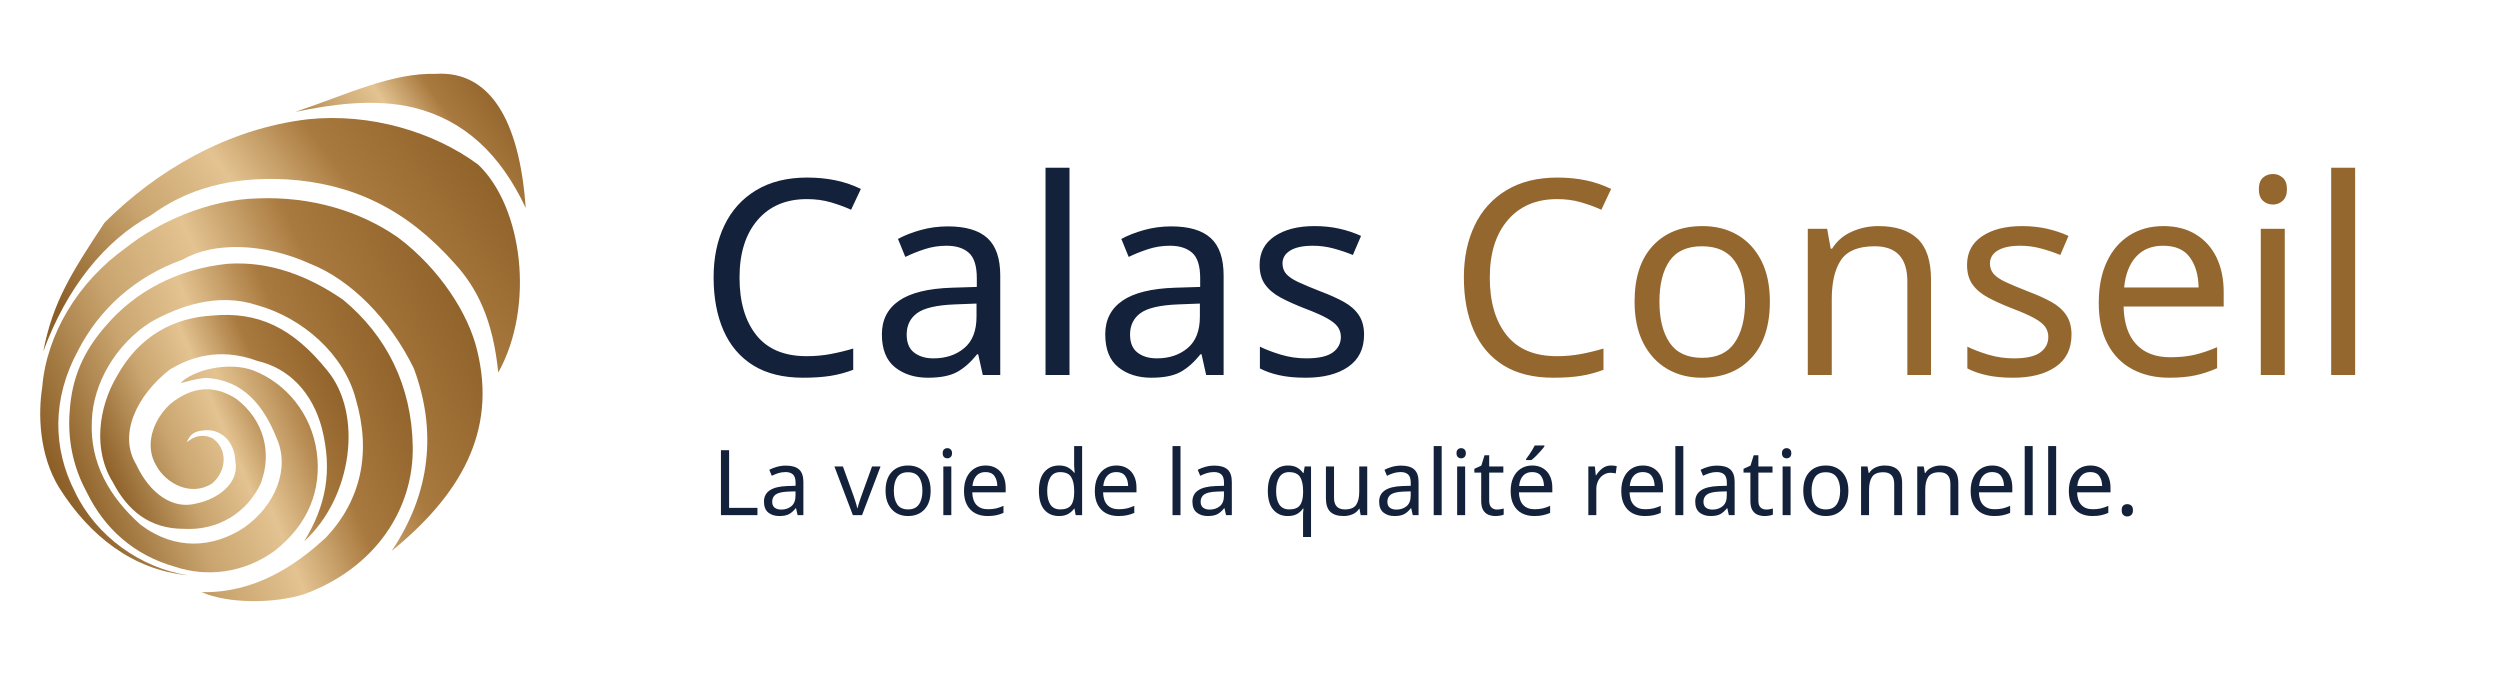
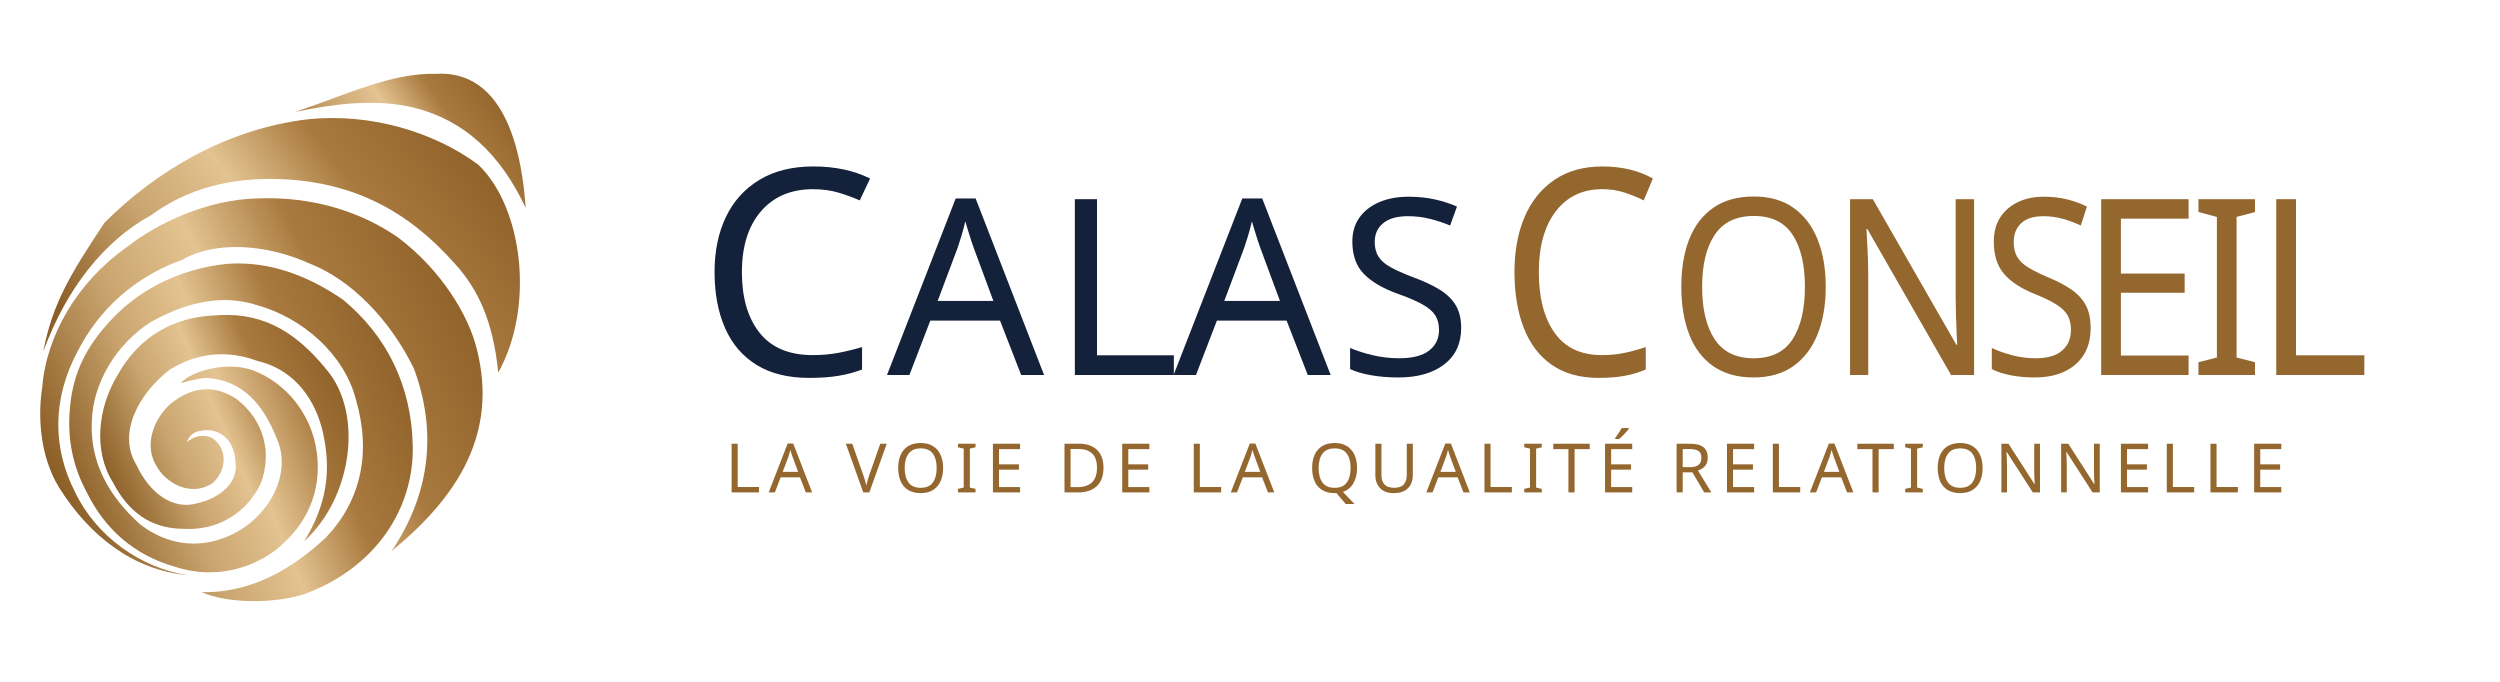
<svg xmlns="http://www.w3.org/2000/svg" width="660" height="180" viewBox="0 0 660 180" role="img" aria-label="Calas Conseil — La voie de la qualité relationnelle.">
  <svg x="0" y="0" width="170" height="180" viewBox="-25 -30 610 590">
    <defs>
      <linearGradient id="editable" x1="0" y1="0.65" x2="1" y2="0.25" gradientUnits="objectBoundingBox">
        <stop offset="0%" stop-color="#8C5F27" />
        <stop offset="27%" stop-color="#C9A46E" />
        <stop offset="48%" stop-color="#E3C391" />
        <stop offset="69%" stop-color="#A97A3F" />
        <stop offset="100%" stop-color="#8C5F27" />
      </linearGradient>
    </defs>
    <path fill="url(#editable)" d="M 190 192 C 231 189 268 204 300 226 C 341 260 365 307 366 365 C 367 424 331 480 263 505 C 234 514 191 514 166 503 C 216 504 255 478 284 451 C 317 416 327 371 312 320 C 301 278 262 243 218 231 C 181 219 145 232 118 247 C 85 268 63 305 62 341 C 60 381 79 413 108 439 C 141 464 177 461 206 442 C 236 421 250 386 237 357 C 225 327 206 302 170 300 C 159 301 151 304 146 305 C 157 293 191 284 215 293 C 246 305 270 334 275 370 C 280 406 267 439 235 464 C 206 485 171 489 141 479 C 102 468 74 443 57 408 C 44 384 39 358 41 332 C 43 300 54 275 75 251 C 103 218 143 197 190 192 Z" />
    <path fill="url(#editable)" d="M 219 130 C 270 128 316 142 352 167 C 392 197 419 240 427 274 C 446 351 411 411 346 464 C 383 409 389 350 367 291 C 344 244 307 207 269 192 C 225 172 177 171 148 188 C 103 204 69 235 49 274 C 24 320 25 367 46 408 C 66 450 108 480 153 487 C 101 482 60 450 31 404 C 12 373 11 334 15 309 C 19 259 49 209 94 177 C 124 153 172 131 219 130 Z" />
    <path fill="url(#editable)" d="M 267 55 C 326 49 386 67 428 98 C 470 138 482 232 447 295 C 442 245 427 215 406 192 C 360 140 309 116 247 112 C 194 109 152 121 118 146 C 74 170 38 215 16 275 C 25 228 43 200 74 153 C 123 104 190 64 267 55 Z" />
    <path fill="url(#editable)" d="M 176 241 C 219 237 252 252 285 293 C 319 334 309 413 263 455 C 284 421 290 388 280 348 C 271 314 249 291 219 284 C 181 270 153 282 136 292 C 104 317 87 354 104 382 C 117 410 139 425 161 419 C 181 415 202 400 198 379 C 197 359 183 347 166 350 C 157 351 154 356 152 361 C 159 355 167 353 176 357 C 191 367 190 388 176 400 C 156 413 132 400 123 383 C 112 365 119 341 136 325 C 158 307 179 307 199 320 C 225 340 233 371 222 400 C 209 428 181 445 149 443 C 117 443 96 426 82 399 C 63 369 68 328 86 298 C 107 260 140 243 176 241 Z" />
    <path fill="url(#editable)" d="M 255 48 C 305 31 346 11 388 12 C 438 9 467 54 473 139 C 449 88 415 56 367 44 C 329 35 289 41 255 48 Z" />
  </svg>
-   <text x="184" y="99" font-family="Cormorant Garamond" font-weight="500" font-size="72" fill="#14213A">Calas <tspan fill="#94672F">Conseil</tspan>
-   </text>
-   <text x="188" y="136" font-family="EB Garamond" font-size="24" fill="#14213A">La voie de la qualité relationnelle.</text>
+   <g transform="translate(184 45.7) scale(0.65 0.65)">
+     <text x="0" y="82" font-family="Cormorant Garamond" font-weight="300" font-size="117" fill="#14213A">C</text>
+     <text x="77.179" y="82" font-family="Cormorant Garamond" font-weight="300" font-size="100" fill="#14213A">A</text>
+     <text x="143.779" y="82" font-family="Cormorant Garamond" font-weight="300" font-size="100" fill="#14213A">L</text>
+     <text x="193.579" y="82" font-family="Cormorant Garamond" font-weight="300" font-size="100" fill="#14213A">A</text>
+     <text x="260.179" y="82" font-family="Cormorant Garamond" font-weight="300" font-size="100" fill="#14213A">S</text>
+   </g>
+   <g transform="translate(395.6913 45.7) scale(0.5785 0.65)">
+     <text x="0" y="82" font-family="Cormorant Garamond" font-weight="300" font-size="117" fill="#94672F">C</text>
+     <text x="77.179" y="82" font-family="Cormorant Garamond" font-weight="300" font-size="100" fill="#94672F">O</text>
+     <text x="150.579" y="82" font-family="Cormorant Garamond" font-weight="300" font-size="100" fill="#94672F">N</text>
+     <text x="219.879" y="82" font-family="Cormorant Garamond" font-weight="300" font-size="100" fill="#94672F">S</text>
+     <text x="265.179" y="82" font-family="Cormorant Garamond" font-weight="300" font-size="100" fill="#94672F">E</text>
+     <text x="315.279" y="82" font-family="Cormorant Garamond" font-weight="300" font-size="100" fill="#94672F">I</text>
+     <text x="345.079" y="82" font-family="Cormorant Garamond" font-weight="300" font-size="100" fill="#94672F">L</text>
+   </g>
+   <text x="191.396" y="130" font-family="EB Garamond" font-size="18" letter-spacing="2.1" fill="#94672F">LA VOIE DE LA QUALITÉ RELATIONNELLE</text>
</svg>
